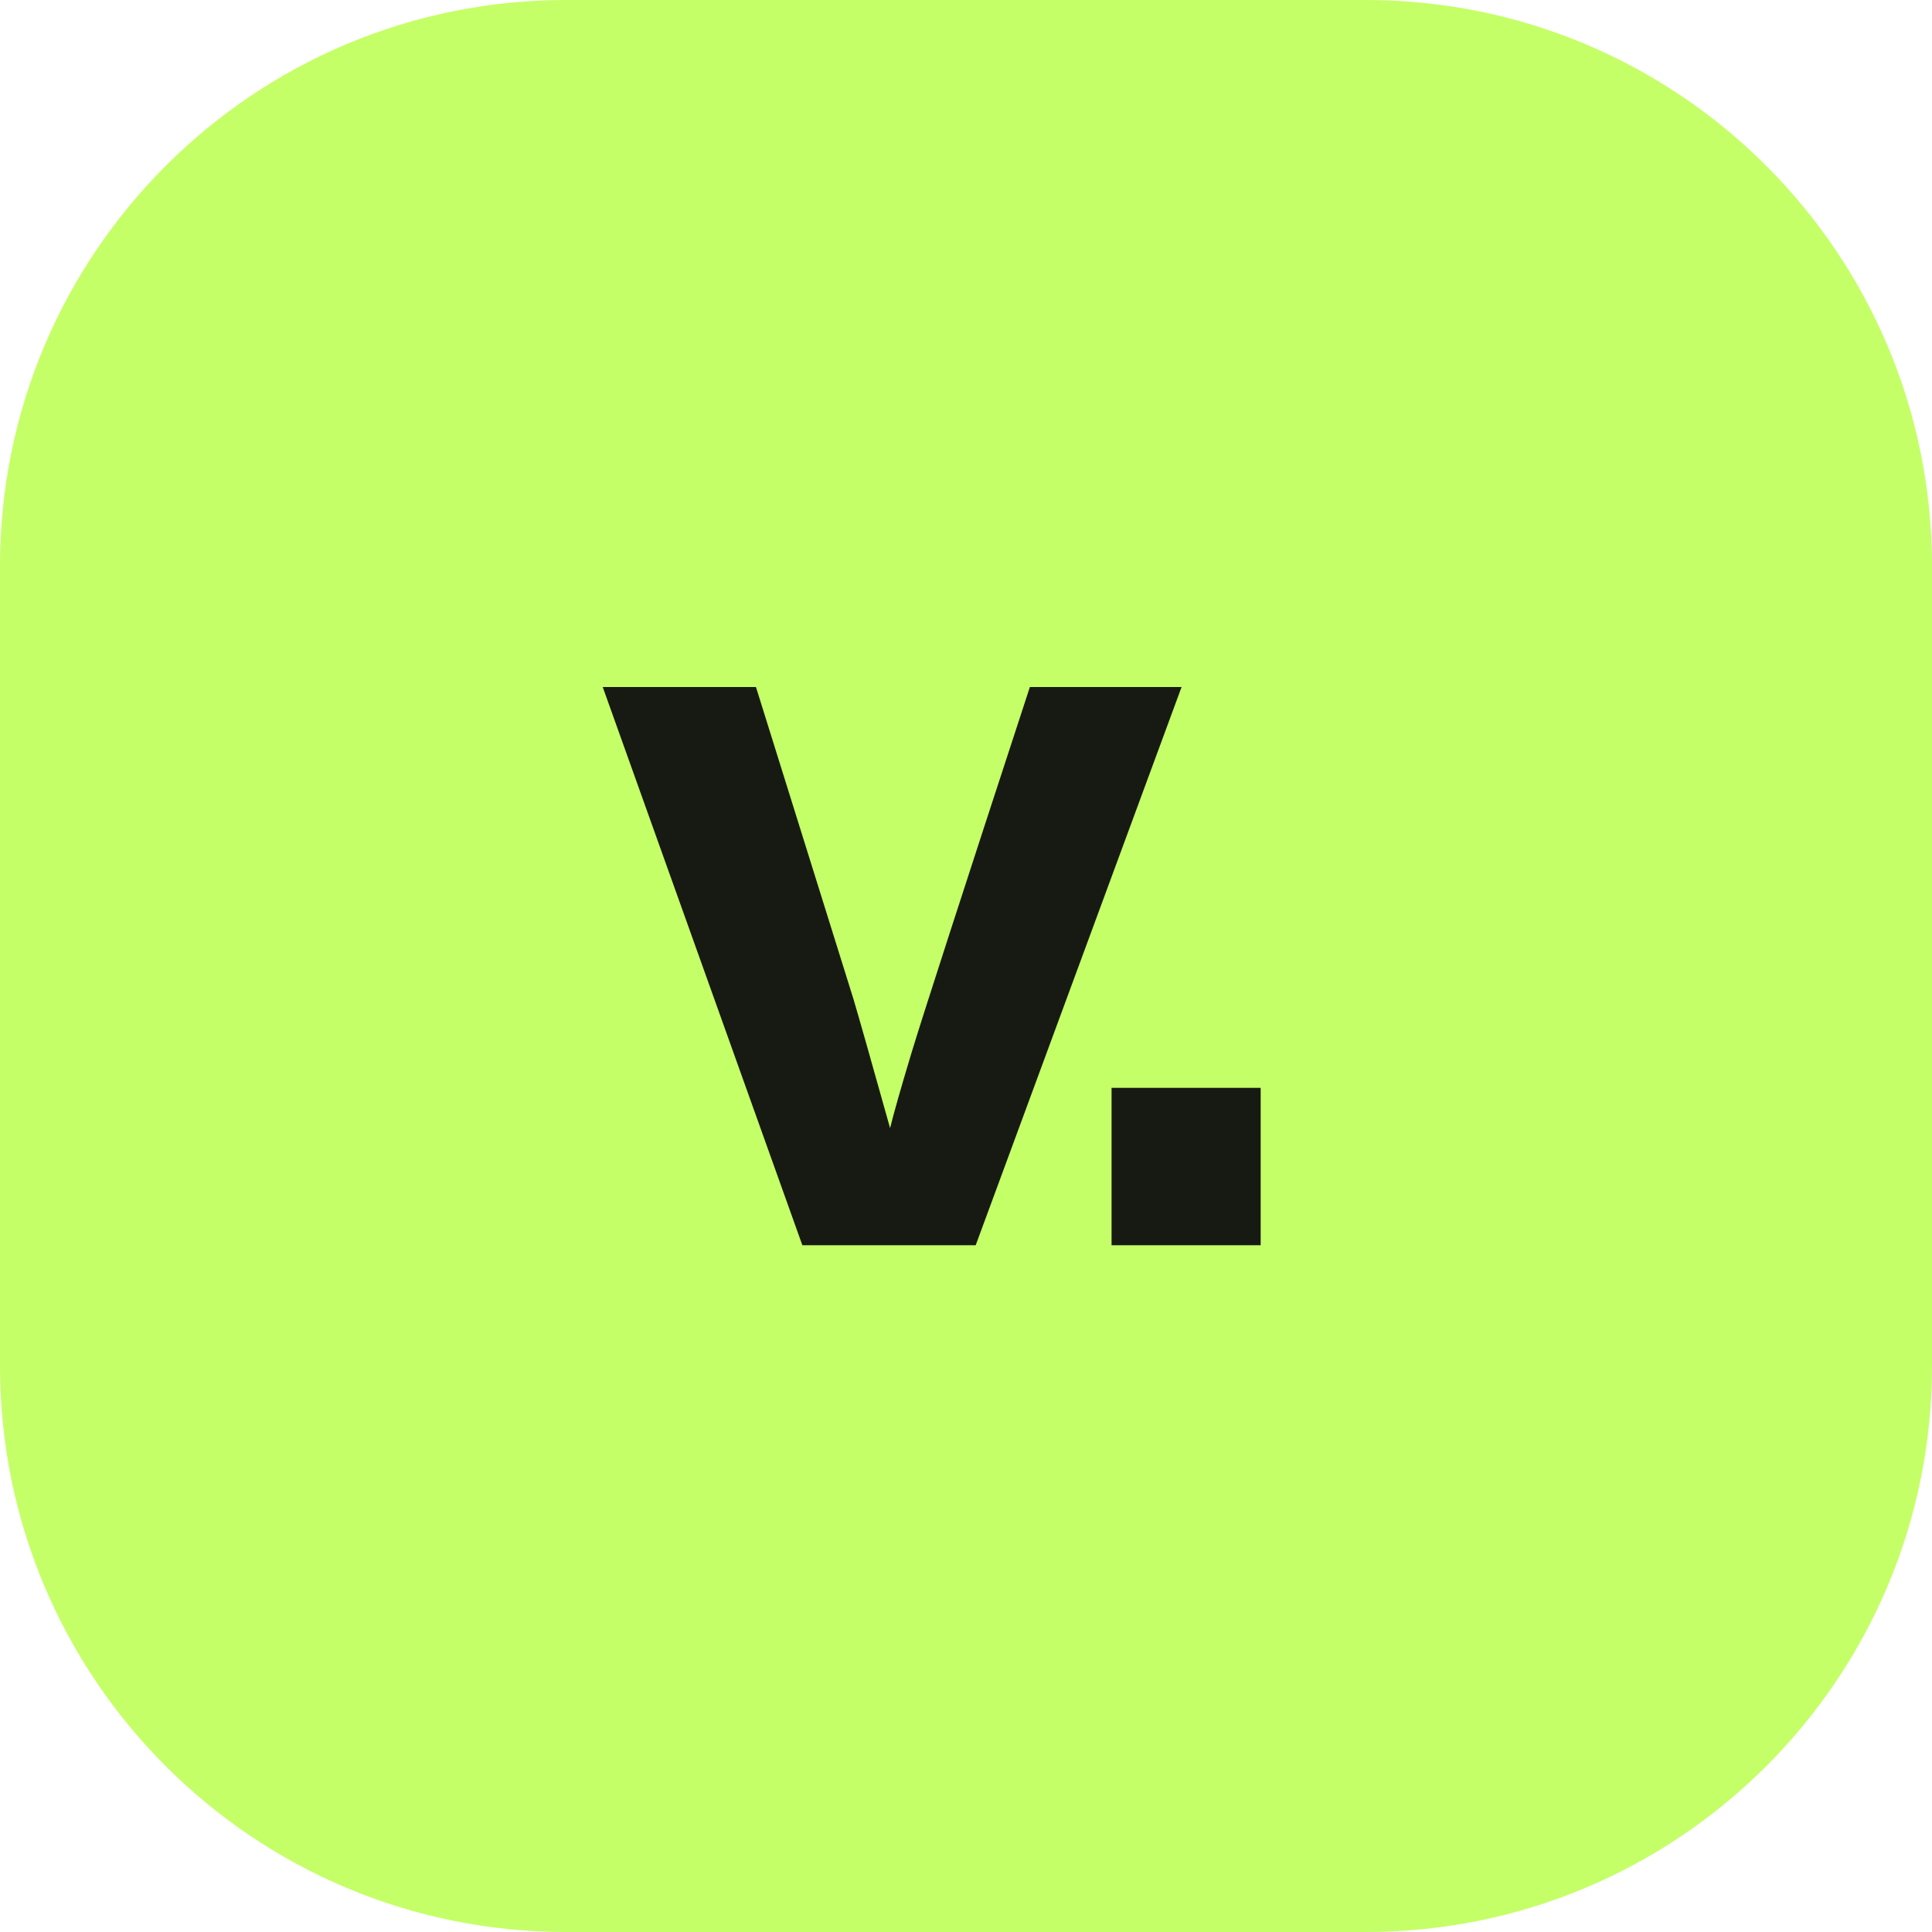
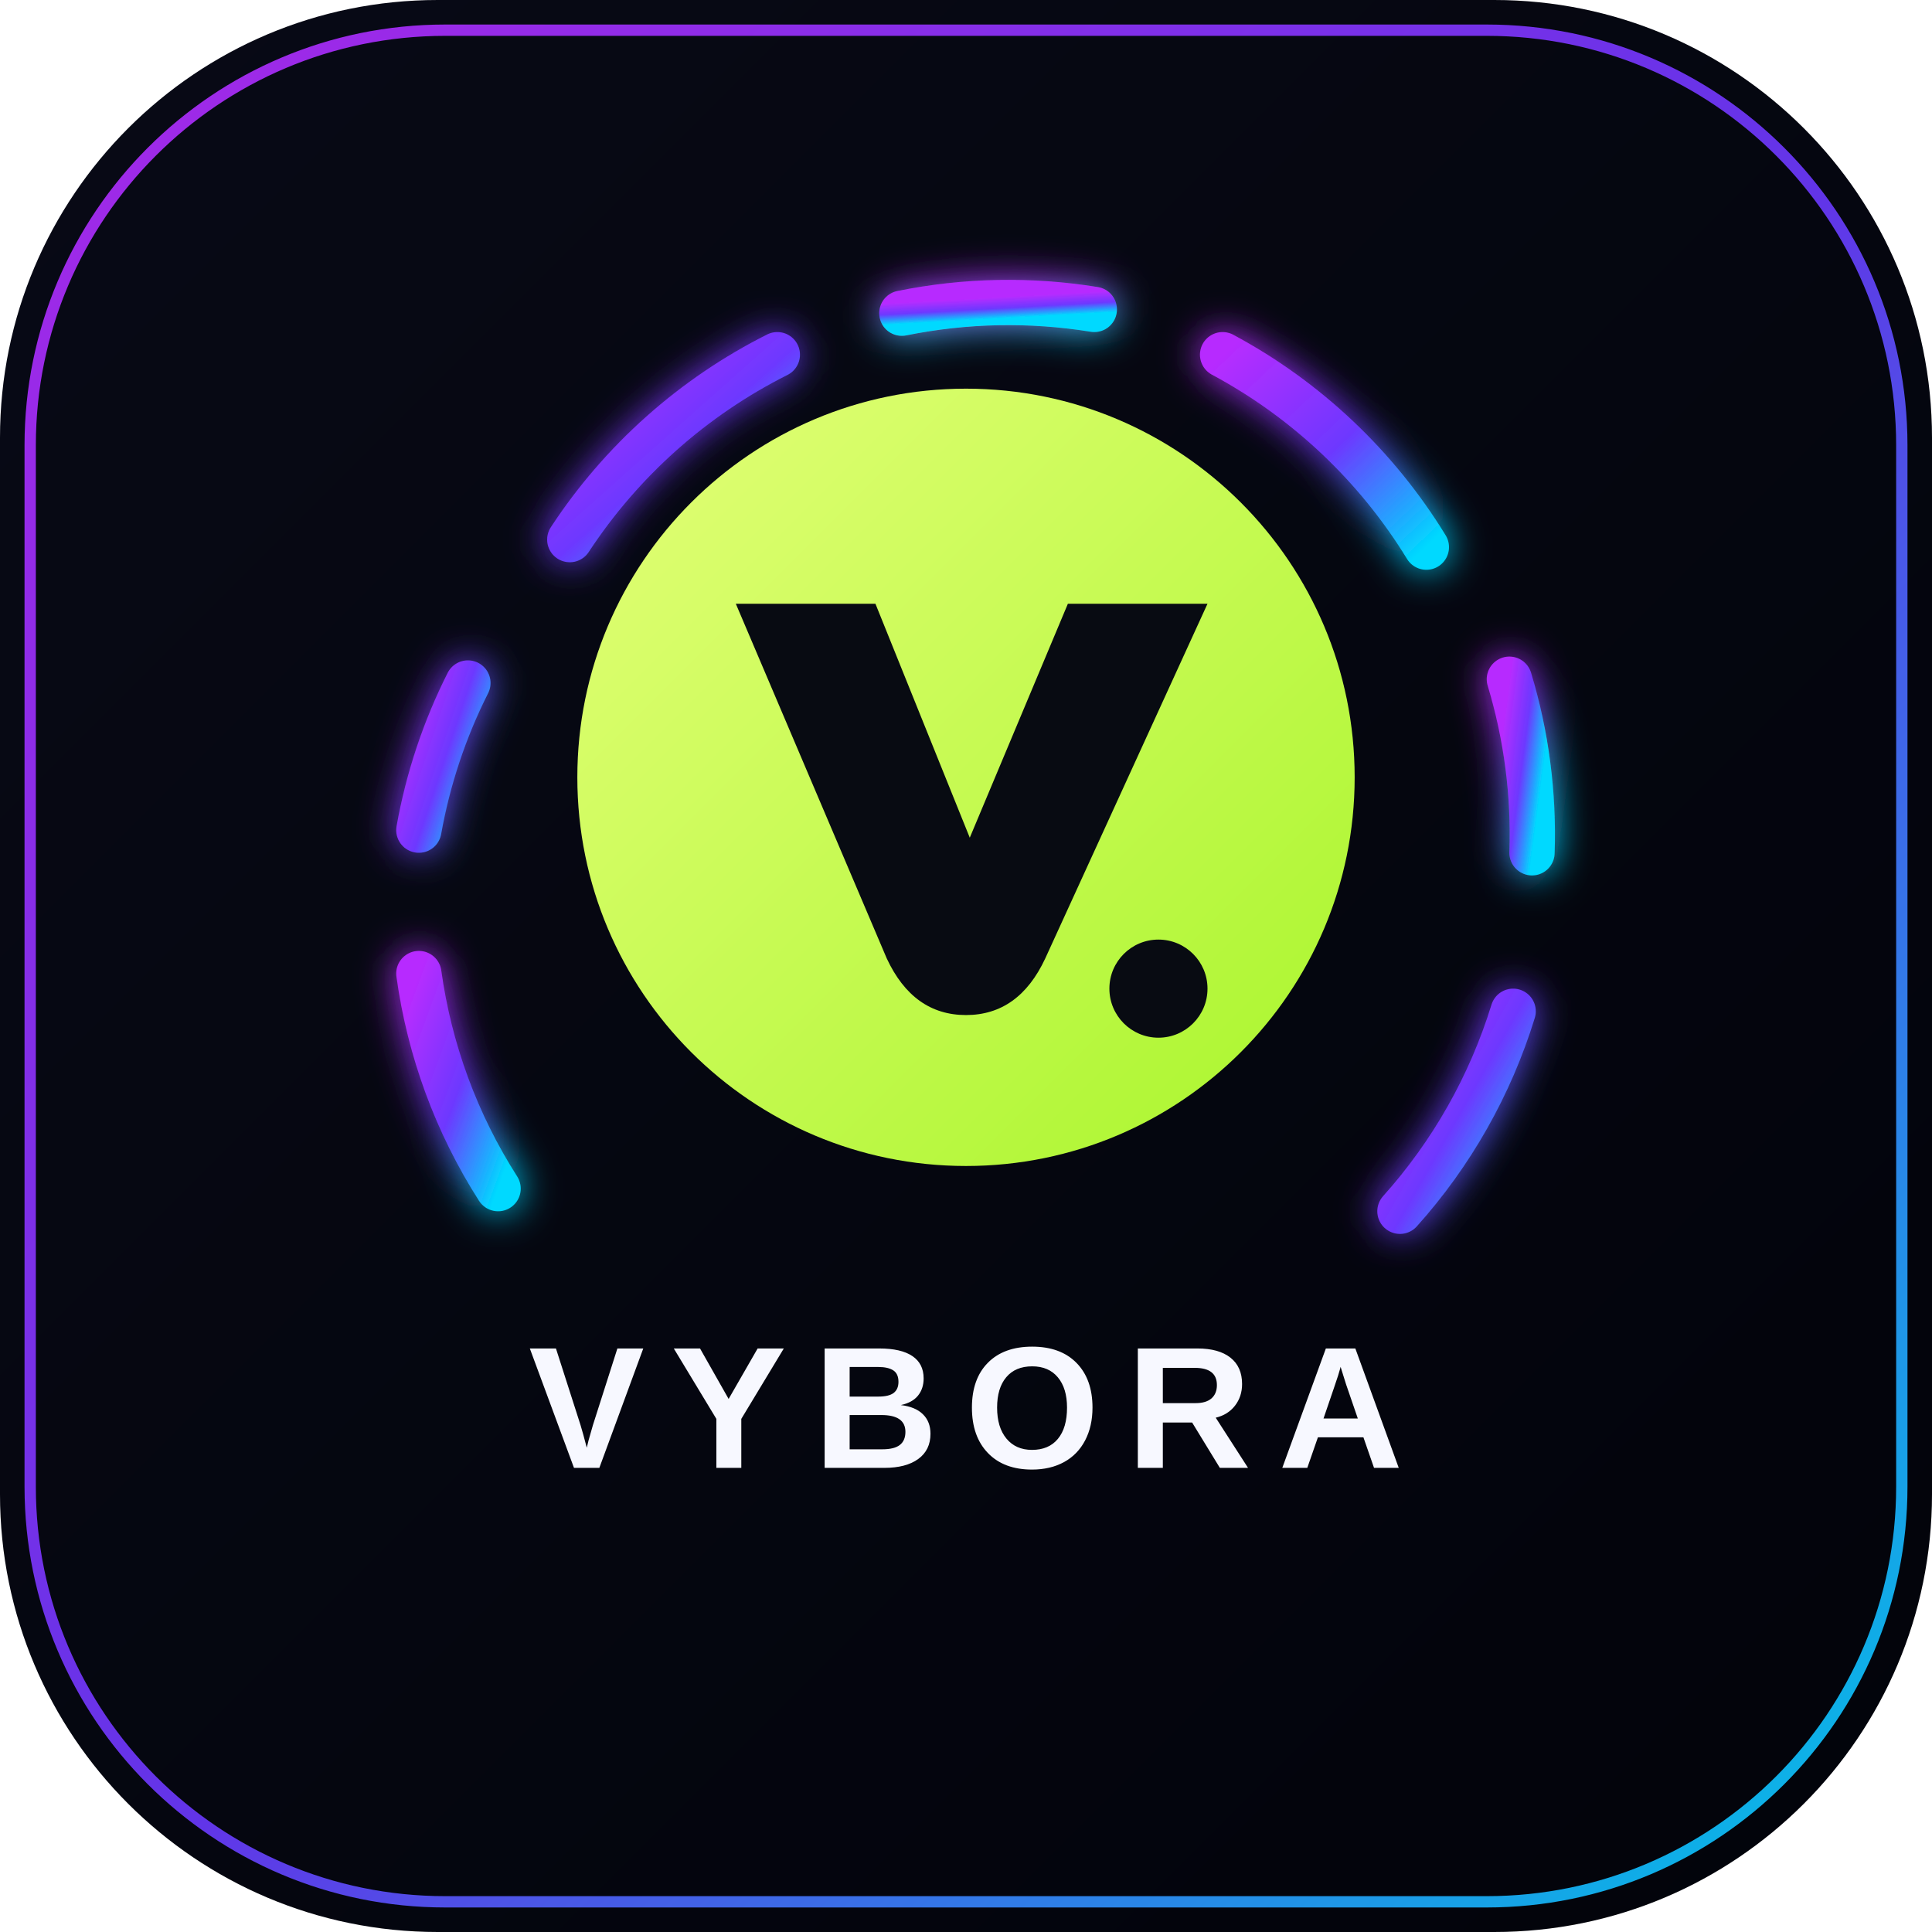
<svg xmlns="http://www.w3.org/2000/svg" viewBox="0 0 512 512">
-   <rect width="512" height="512" rx="150" fill="#c5ff67" />
-   <text x="256" y="330" text-anchor="middle" font-family="Arial, Helvetica, sans-serif" font-size="280" font-weight="700" letter-spacing="-18" fill="#171a12">v.</text>
+   <defs>
+     <linearGradient id="bg" x1="0" y1="0" x2="1" y2="1">
+       <stop stop-color="#080a16" />
+       <stop offset="1" stop-color="#02030a" />
+     </linearGradient>
+     <linearGradient id="ring" x1="0" y1="0" x2="1" y2="1">
+       <stop stop-color="#b72cff" />
+       <stop offset=".52" stop-color="#6d38ff" />
+       <stop offset="1" stop-color="#00d9ff" />
+     </linearGradient>
+     <linearGradient id="lime" x1="0" y1="0" x2="1" y2="1">
+       <stop stop-color="#e4ff79" />
+       <stop offset="1" stop-color="#a8f52b" />
+     </linearGradient>
+     <filter id="glow">
+       <feGaussianBlur stdDeviation="5" result="b" />
+       <feMerge>
+         <feMergeNode in="b" />
+         <feMergeNode in="SourceGraphic" />
+       </feMerge>
+     </filter>
+   </defs>
+   <rect width="512" height="512" rx="116" fill="url(#bg)" />
+   <rect x="8" y="8" width="496" height="496" rx="110" fill="none" stroke="url(#ring)" stroke-width="3" opacity=".9" />
+   <g fill="none" stroke="url(#ring)" stroke-width="12" stroke-linecap="round" filter="url(#glow)">
+     <path d="M151 143 A142 142 0 0 1 206 94" />
+     <path d="M239 83 A142 142 0 0 1 290 82" />
+     <path d="M324 94 A142 142 0 0 1 378 145" />
+     <path d="M400 180 A142 142 0 0 1 406 226" />
+     <path d="M401 268 A142 142 0 0 1 371 321" />
+     <path d="M132 315 A142 142 0 0 1 111 258" />
+     <path d="M111 220 A142 142 0 0 1 124 181" />
+   </g>
+   <circle cx="256" cy="206" r="103" fill="url(#lime)" />
+   <path d="M195 160 L232 160 L257 222 L283 160 L320 160 L277 254 Q270 269 256 269 Q242 269 235 254 Z" fill="#080b12" />
+   <circle cx="307" cy="262" r="13" fill="#080b12" />
+   <text x="256" y="389" text-anchor="middle" fill="#f7f8ff" font-family="Arial,Helvetica,sans-serif" font-size="46" font-weight="700" letter-spacing="7">VYBORA</text>
</svg>
